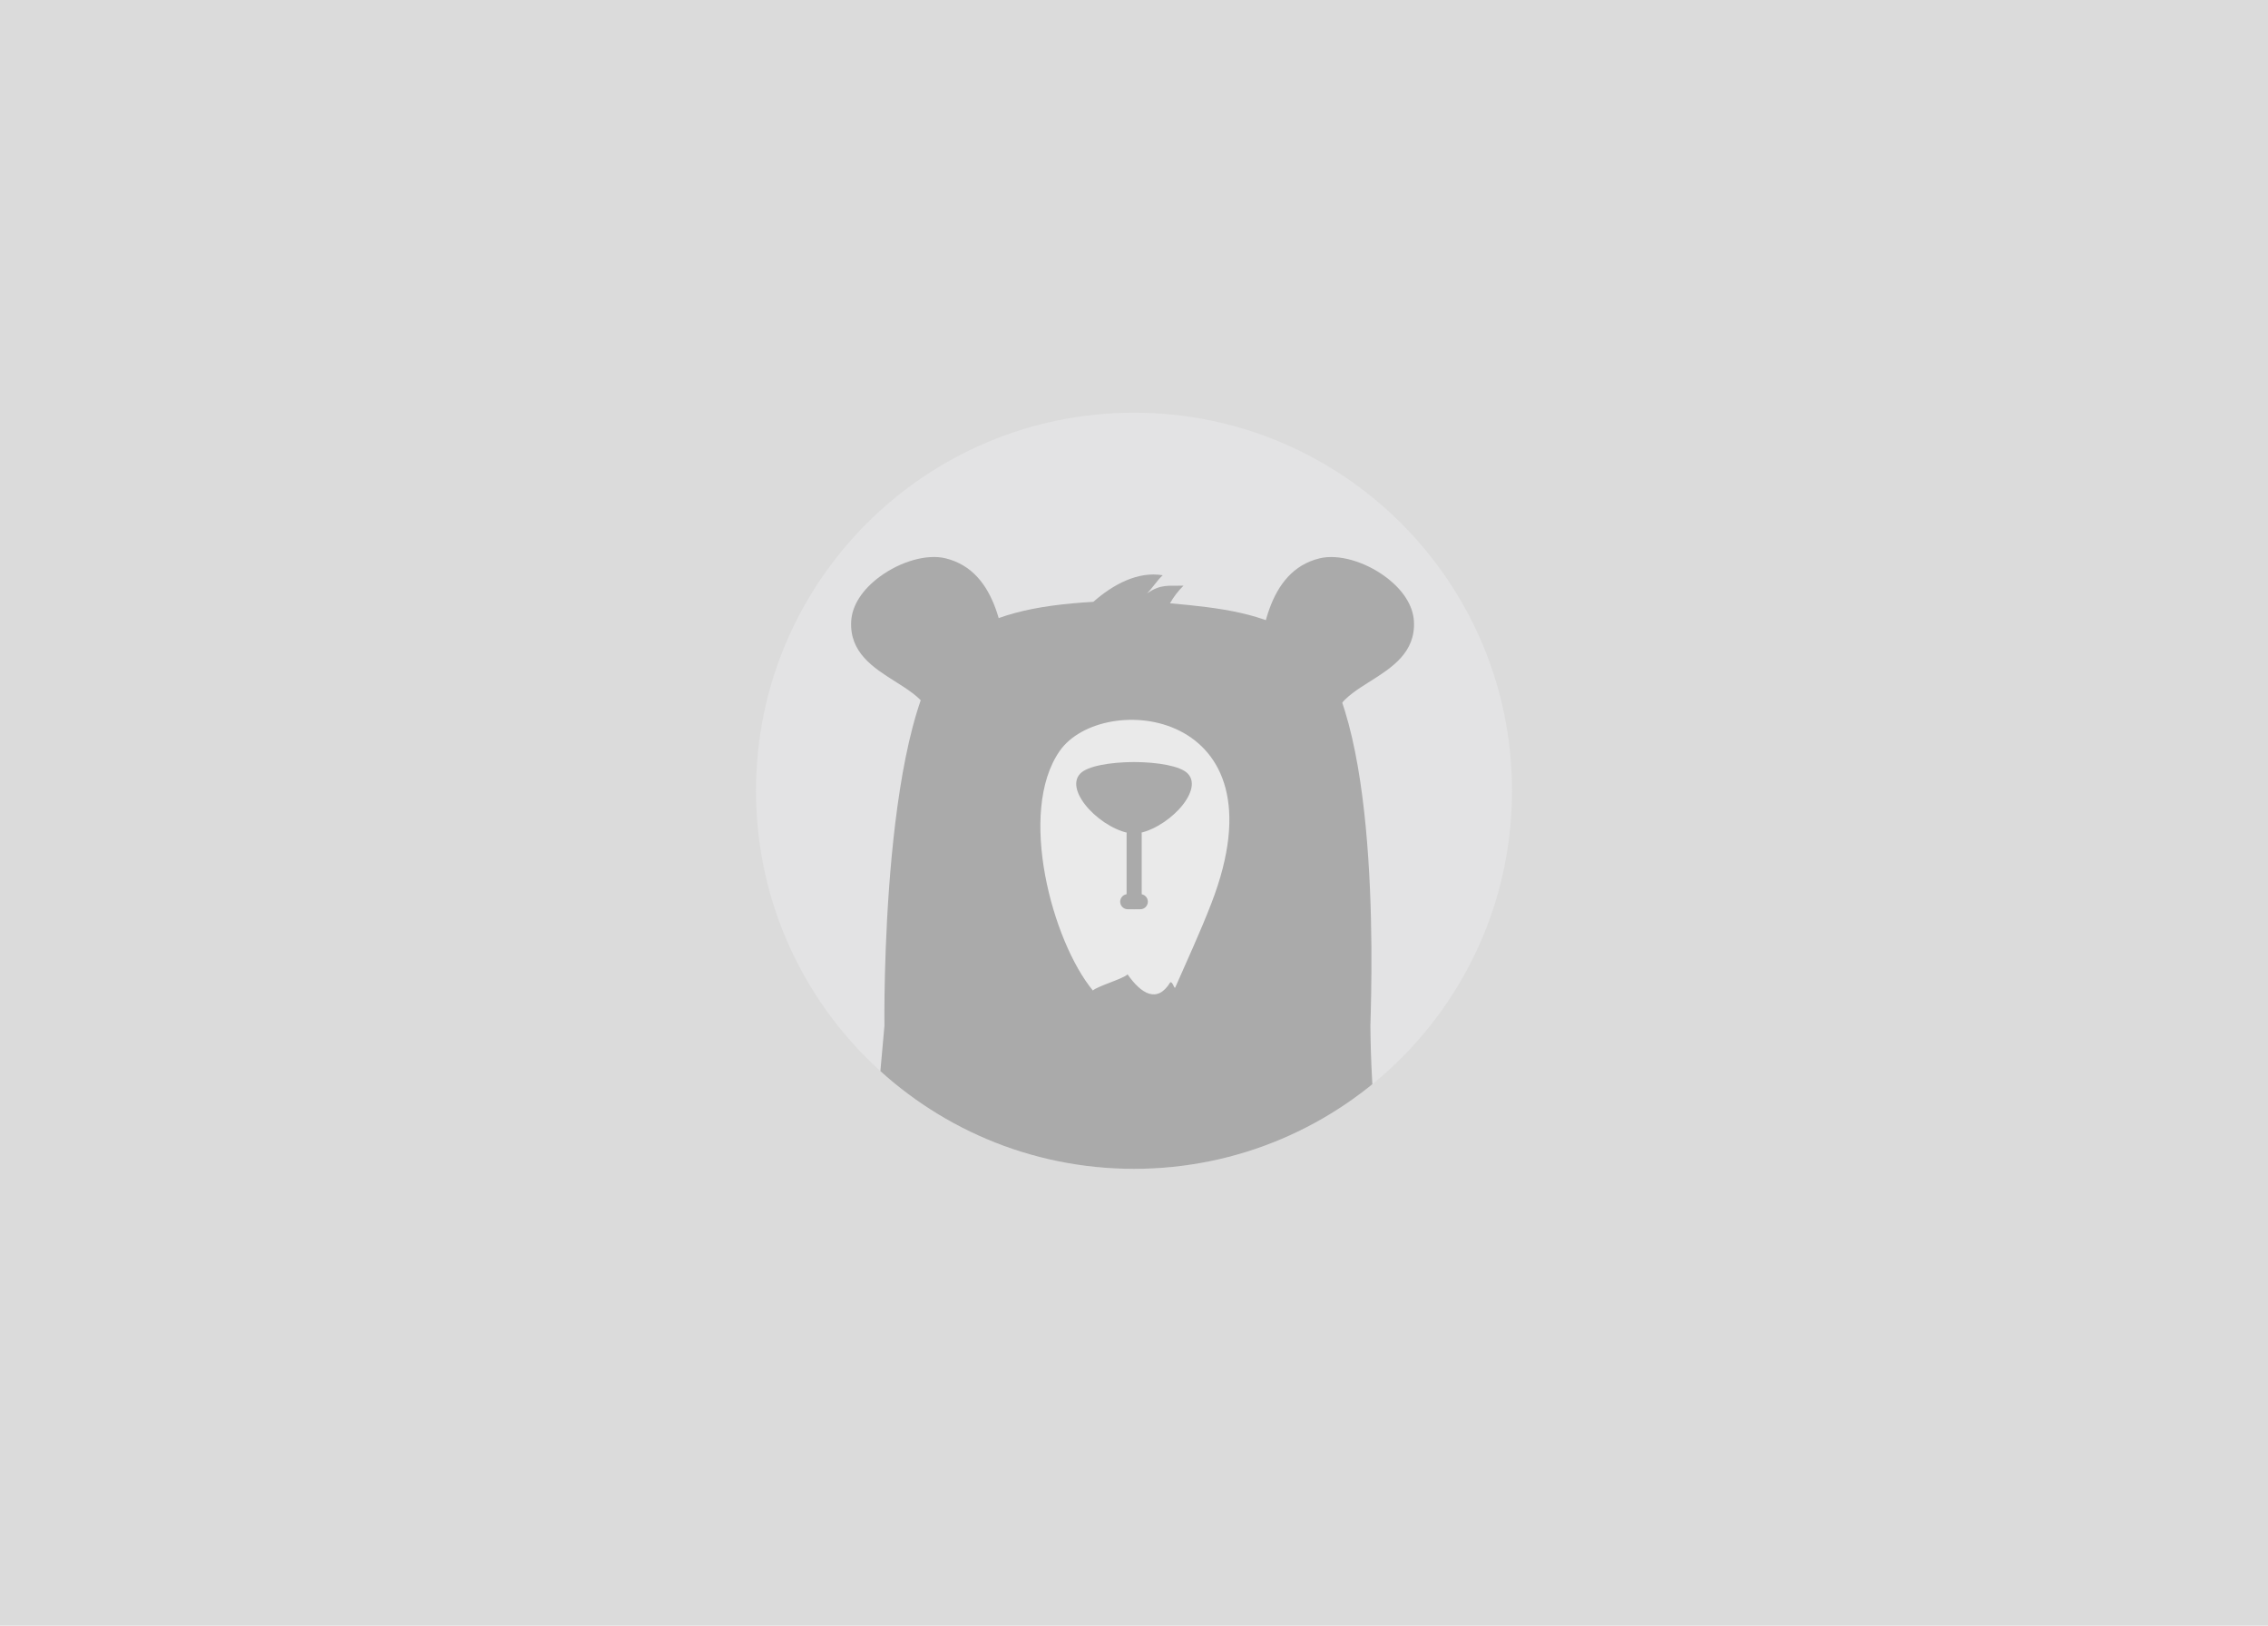
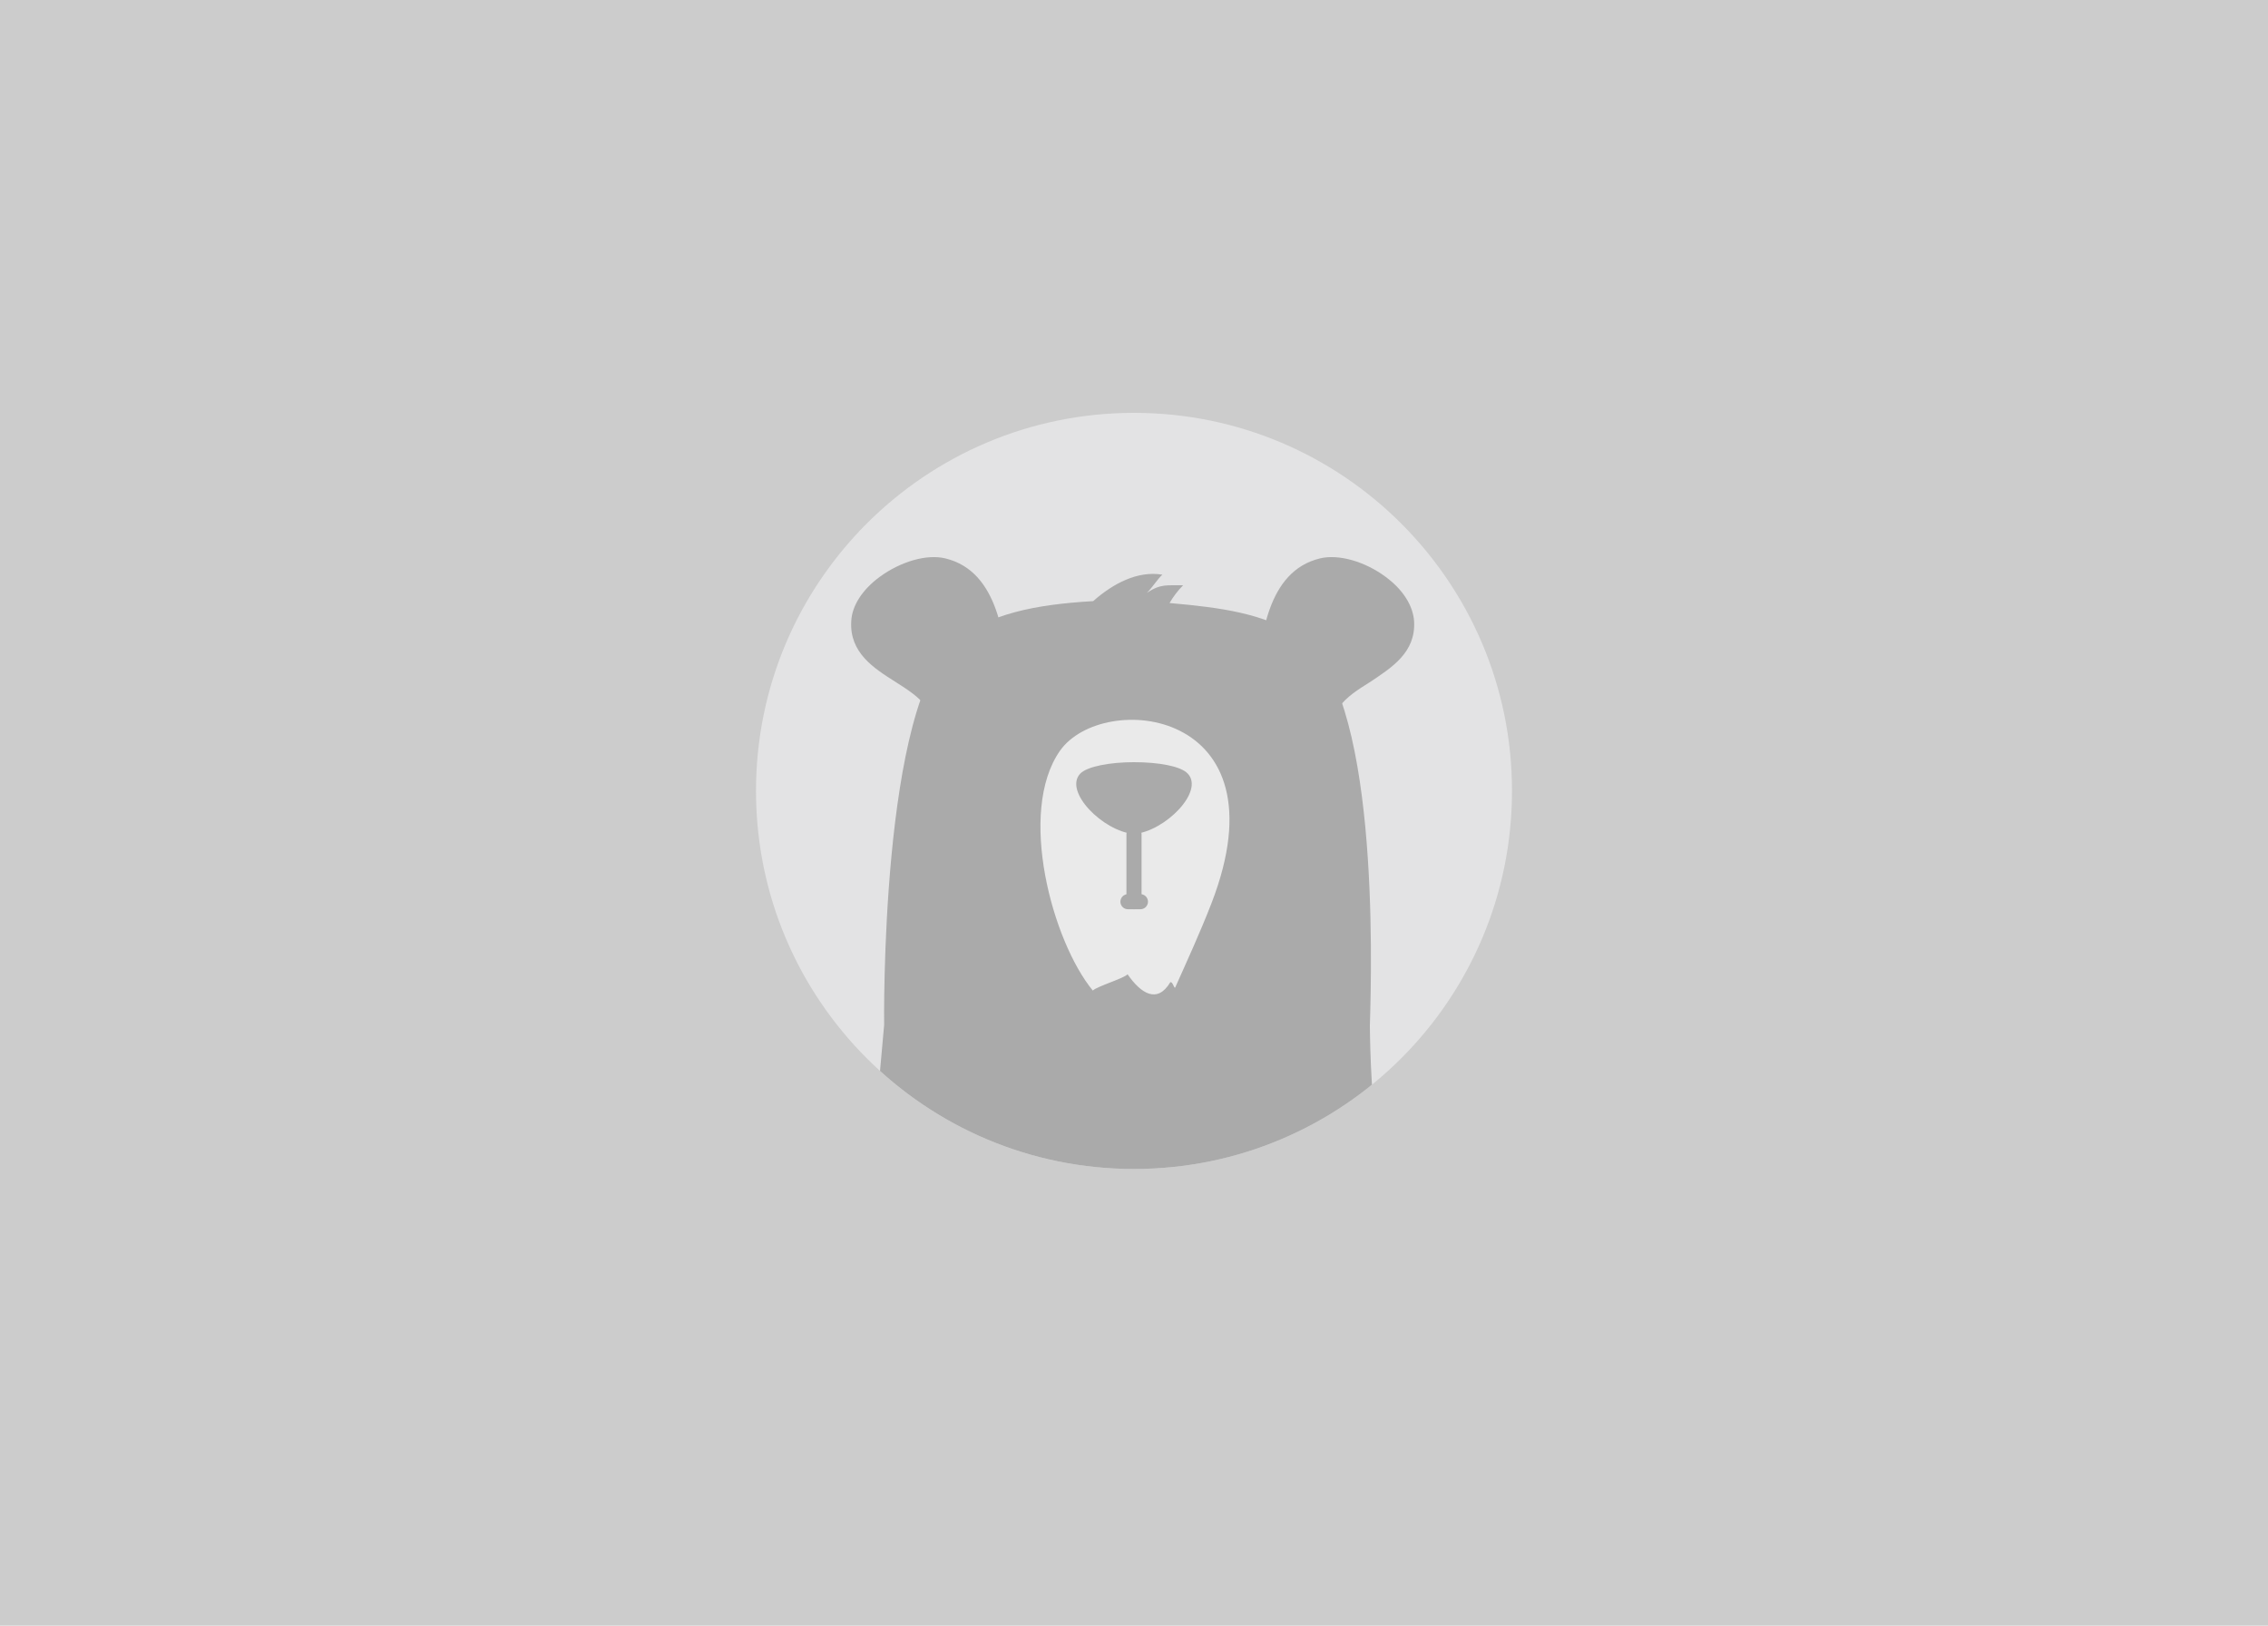
- <svg xmlns="http://www.w3.org/2000/svg" id="No_Avatar" data-name="No Avatar" viewBox="0 0 600 430">
-   <defs>
-     <clipPath id="clip-path">
-       <circle cx="300.001" cy="209.162" r="100" style="fill:none" />
+ <svg xmlns="http://www.w3.org/2000/svg" xmlns:xlink="http://www.w3.org/1999/xlink" version="1.1" id="No_Avatar" x="0px" y="0px" viewBox="0 0 600 430" style="enable-background:new 0 0 600 430;" xml:space="preserve">
+   <style type="text/css">
+ 	.st0{fill:#CCCCCC;}
+ 	.st1{fill:#E3E3E4;}
+ 	.st2{clip-path:url(#SVGID_2_);}
+ 	.st3{fill:#AAAAAA;}
+ 	.st4{fill:#EAEAEA;}
+ </style>
+   <rect class="st0" width="600" height="430" />
+   <circle class="st1" cx="300" cy="209.2" r="100" />
+   <g>
+     <defs>
+       <circle id="SVGID_1_" cx="300" cy="209.2" r="100" />
+     </defs>
+     <clipPath id="SVGID_2_">
+       <use xlink:href="#SVGID_1_" style="overflow:visible;" />
    </clipPath>
-   </defs>
-   <rect width="600" height="430" style="fill:#dbdbdb" />
-   <circle cx="300.001" cy="209.162" r="100" style="fill:#e3e3e4" />
-   <g style="clip-path:url(#clip-path)">
-     <path d="M250.093,147.662c-4.864-1.169-11.849.8-17.374,4.887-4.606,3.408-7.28,7.565-7.532,11.705-0.506,8.338,5.913,12.391,11.582,15.967,6.624,4.182,12.345,7.793,8.659,17.314a1.542,1.542,0,0,0,.875,2l0.007,0a1.515,1.515,0,0,0,.557.105,1.543,1.543,0,0,0,1.44-.986,23.36,23.36,0,0,0,.82-2.535l15.183-13.288a1.539,1.539,0,0,0,2.69-1.155l-0.09-1.031C265.839,168.862,264.222,151.063,250.093,147.662Z" style="fill:#aaa" />
-     <path d="M374.051,164.262c-0.252-4.14-2.926-8.3-7.531-11.705-5.525-4.09-12.5-6.054-17.375-4.887-14.129,3.392-15.745,21.192-16.819,32.975l-0.094,1.031a1.538,1.538,0,0,0,2.693,1.152l15.184,13.287a23.782,23.782,0,0,0,.82,2.535,1.547,1.547,0,0,0,1.439.986,1.5,1.5,0,0,0,.557-0.105,1.542,1.542,0,0,0,.886-1.993l0-.007c-3.686-9.521,2.035-13.133,8.66-17.314C368.135,176.646,374.557,172.592,374.051,164.262Z" style="fill:#aaa" />
-     <path d="M226.742,320.838H369.381c-1.918-8.451-3.646-15.8-4.891-21.566-1.871-8.674-1.953-27.937-1.953-27.937,0.5-16.613,2.473-89.082-18.646-102.884-9.533-6.232-20.8-7.682-34.369-8.88a21.139,21.139,0,0,1,3.566-4.653c-4.166.1-5.844-.49-9.644,2.018,1.379-1.3,2.7-3.467,4.148-4.781-6.6-1.1-13.123,2.434-18.346,7.027-15.623.92-27.485,3.449-36.394,10.506-20.034,15.867-18.874,101.646-18.874,101.646l-2.5,27.938S229.456,307.862,226.742,320.838Z" style="fill:#aaa" />
-     <path d="M280.352,198.623c11.262-16.138,60.115-11.4,40.131,40.263-2.9,7.527-6.344,14.926-9.572,22.314-0.348.4-.6-1.578-1.312-1.377-3.447,5.656-7.7,3.061-11.3-2.107-1,1.121-8.136,3.185-9.176,4.279C278.4,249.035,269.085,214.762,280.352,198.623Z" style="fill:#eaeaea" />
-     <path d="M314.219,204.606c-1.932-2-7.879-3.012-14.214-3.049-6.332.037-12.279,1.052-14.213,3.049-4.5,4.652,6,15.289,14.213,15.953C308.217,219.895,318.719,209.262,314.219,204.606Z" style="fill:#aaa" />
-     <path d="M301.666,240.5h-3.322a2,2,0,0,1,0-4h3.322A2,2,0,1,1,301.666,240.5Z" style="fill:#aaa" />
-     <path d="M300.038,240.5a2,2,0,0,1-2-2V220.563a2,2,0,0,1,4,0v17.945A2,2,0,0,1,300.038,240.5Z" style="fill:#aaa" />
+     <g class="st2">
+       <path class="st3" d="M250.1,147.7c-4.9-1.2-11.8,0.8-17.4,4.9c-4.6,3.4-7.3,7.6-7.5,11.7c-0.5,8.3,5.9,12.4,11.6,16    c6.6,4.2,12.3,7.8,8.7,17.3c-0.3,0.8,0.1,1.7,0.9,2c0,0,0,0,0,0h0c0.2,0.1,0.4,0.1,0.6,0.1c0.6,0,1.2-0.4,1.4-1    c0.3-0.8,0.6-1.7,0.8-2.5l15.2-13.3c0.6,0.6,1.5,0.7,2.2,0.1c0.4-0.3,0.6-0.8,0.5-1.3l-0.1-1C265.8,168.9,264.2,151.1,250.1,147.7    z" />
+       <path class="st3" d="M374.1,164.3c-0.3-4.1-2.9-8.3-7.5-11.7c-5.5-4.1-12.5-6.1-17.4-4.9c-14.1,3.4-15.7,21.2-16.8,33l-0.1,1    c-0.1,0.8,0.5,1.6,1.4,1.7c0.5,0,1-0.1,1.3-0.5l15.2,13.3c0.2,0.9,0.5,1.7,0.8,2.5c0.2,0.6,0.8,1,1.4,1c0.2,0,0.4,0,0.6-0.1    c0.8-0.3,1.2-1.2,0.9-2c0,0,0,0,0,0v0c-3.7-9.5,2-13.1,8.7-17.3C368.1,176.6,374.6,172.6,374.1,164.3z" />
+       <path class="st3" d="M226.7,320.8h142.6c-1.9-8.5-3.6-15.8-4.9-21.6c-1.9-8.7-2-27.9-2-27.9c0.5-16.6,2.5-89.1-18.6-102.9    c-9.5-6.2-20.8-7.7-34.4-8.9c1-1.7,2.2-3.3,3.6-4.7c-4.2,0.1-5.8-0.5-9.6,2c1.4-1.3,2.7-3.5,4.1-4.8c-6.6-1.1-13.1,2.4-18.3,7    c-15.6,0.9-27.5,3.4-36.4,10.5c-20,15.9-18.9,101.6-18.9,101.6l-2.5,27.9C231.5,299.3,229.5,307.9,226.7,320.8z" />
+       <path class="st4" d="M280.4,198.6c11.3-16.1,60.1-11.4,40.1,40.3c-2.9,7.5-6.3,14.9-9.6,22.3c-0.3,0.4-0.6-1.6-1.3-1.4    c-3.4,5.7-7.7,3.1-11.3-2.1c-1,1.1-8.1,3.2-9.2,4.3C278.4,249,269.1,214.8,280.4,198.6z" />
+       <path class="st3" d="M314.2,204.6c-1.9-2-7.9-3-14.2-3c-6.3,0-12.3,1.1-14.2,3c-4.5,4.7,6,15.3,14.2,16    C308.2,219.9,318.7,209.3,314.2,204.6z" />
+       <path class="st3" d="M301.7,240.5h-3.3c-1.1,0-2-0.9-2-2s0.9-2,2-2h3.3c1.1,0,2,0.9,2,2S302.8,240.5,301.7,240.5z" />
+       <path class="st3" d="M300,240.5c-1.1,0-2-0.9-2-2v-17.9c0-1.1,0.9-2,2-2s2,0.9,2,2v17.9C302,239.6,301.1,240.5,300,240.5z" />
+     </g>
  </g>
</svg>
